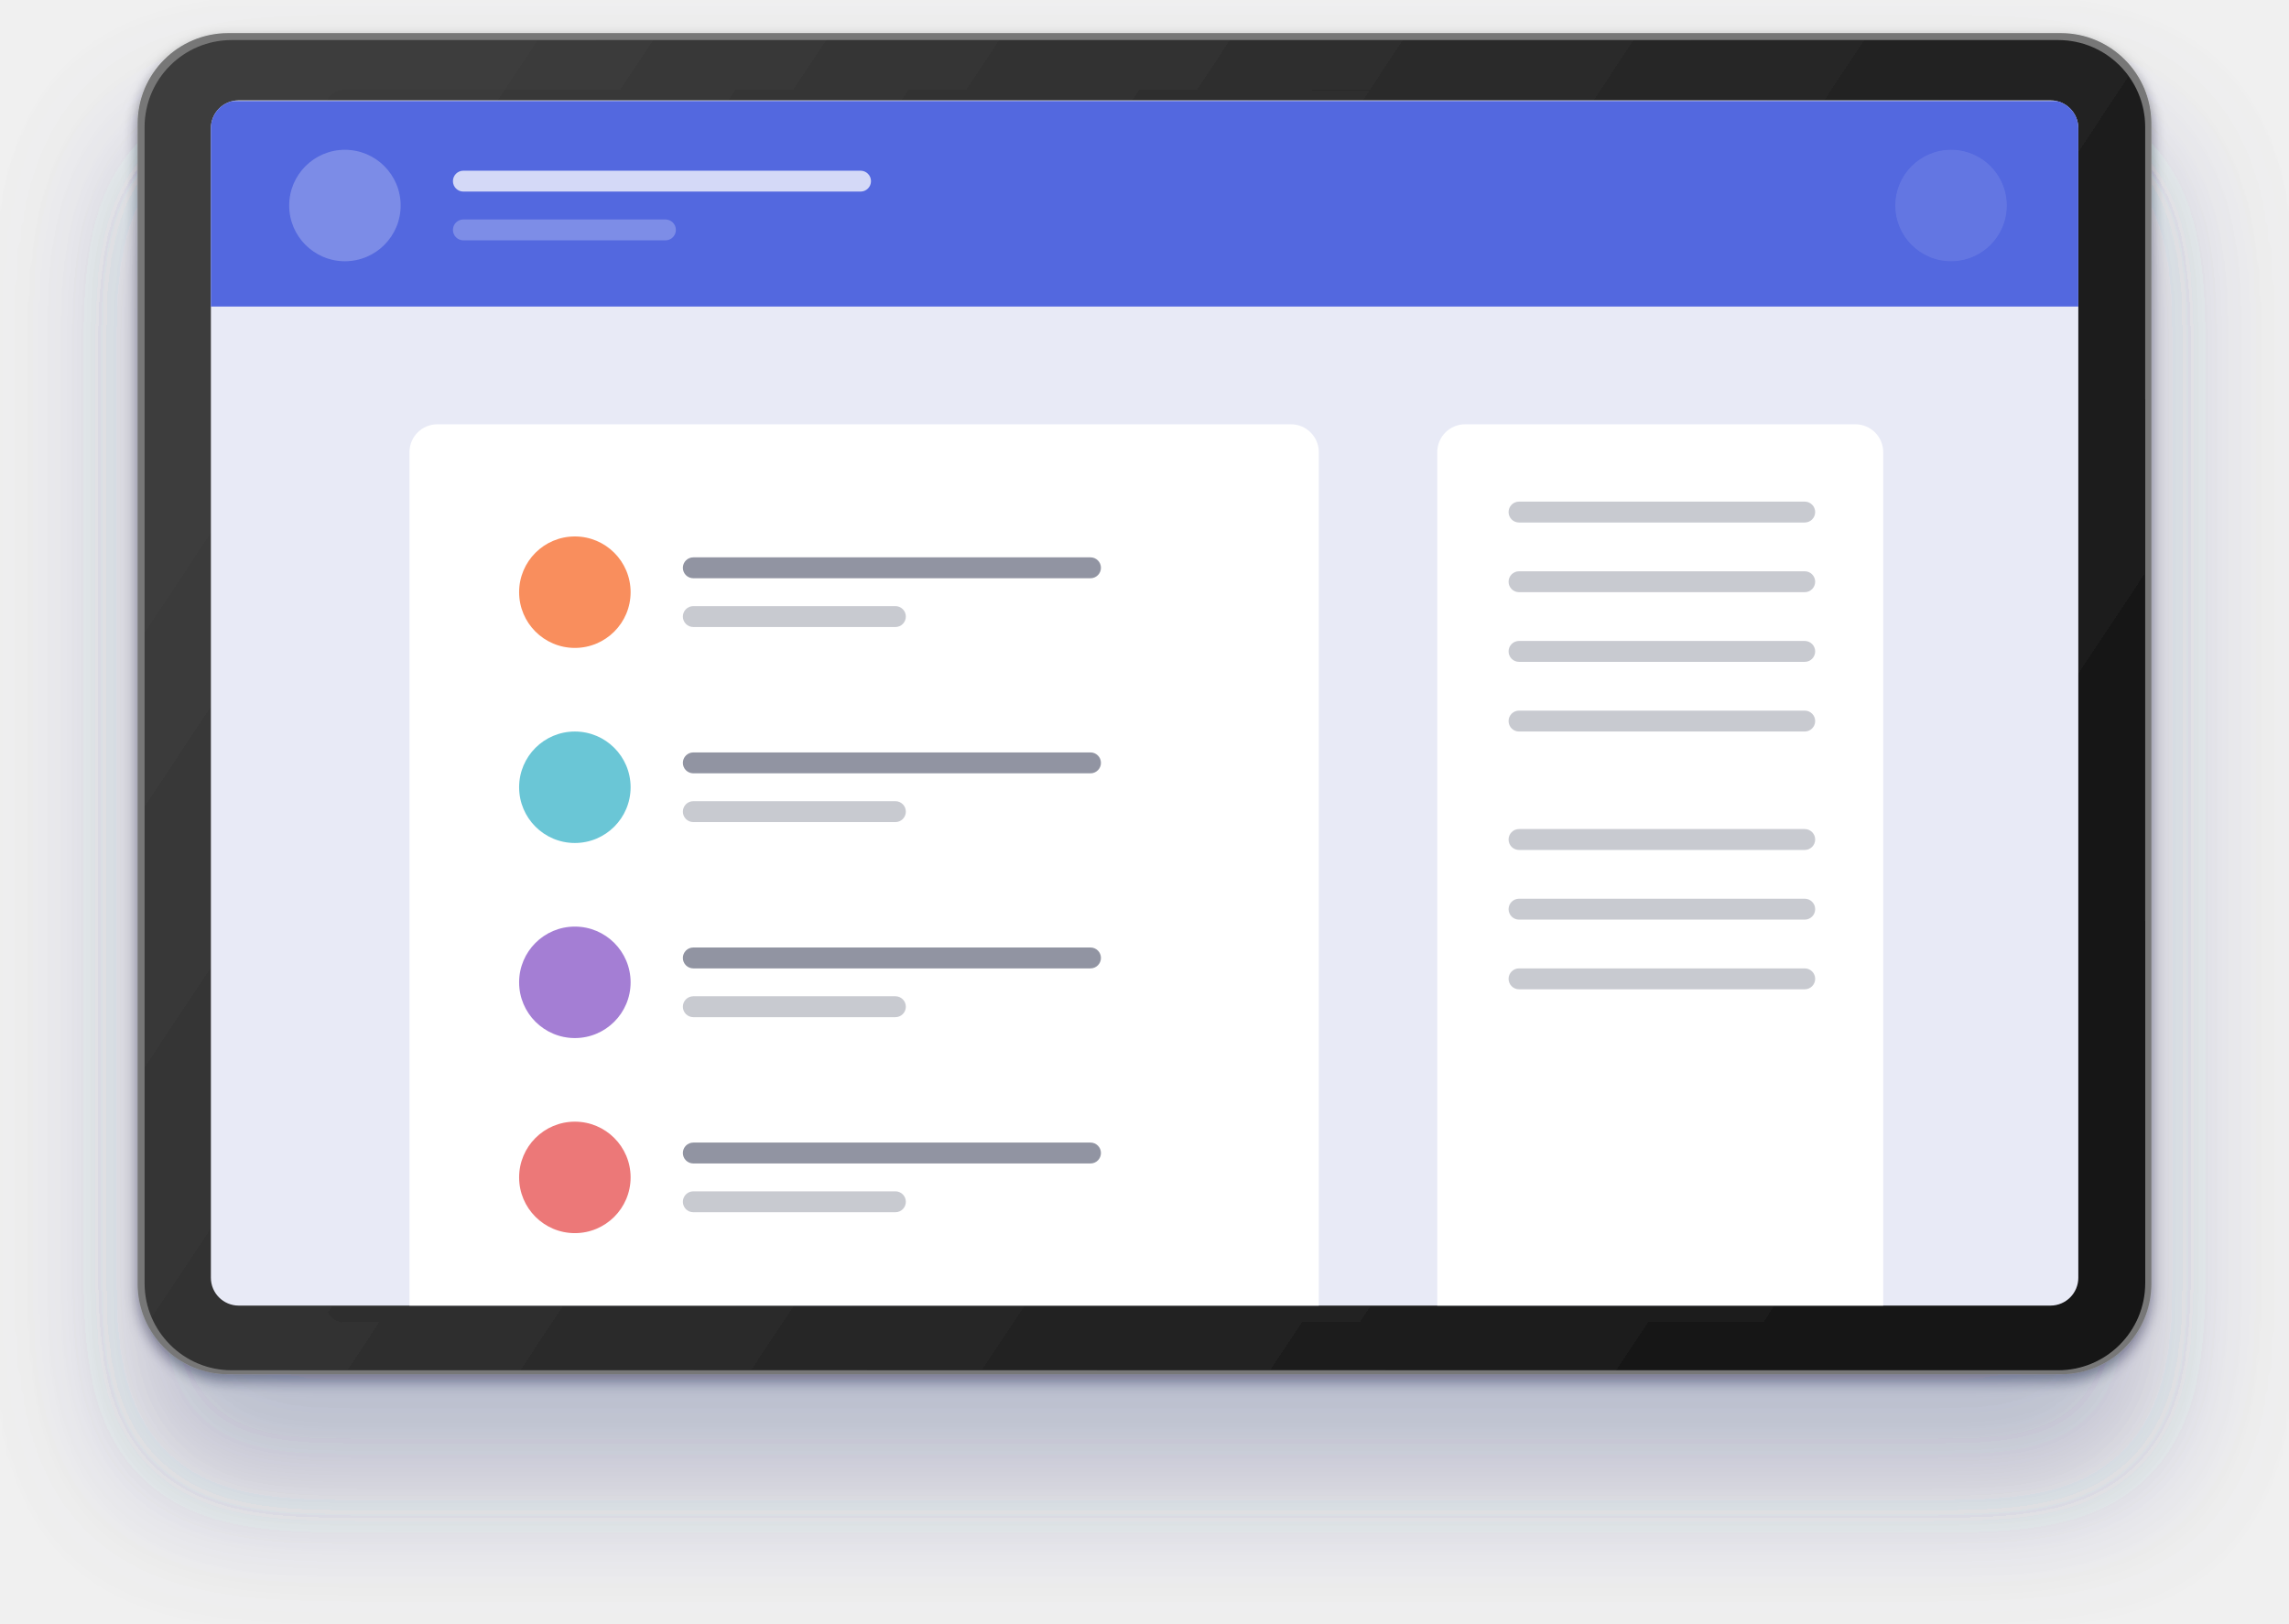
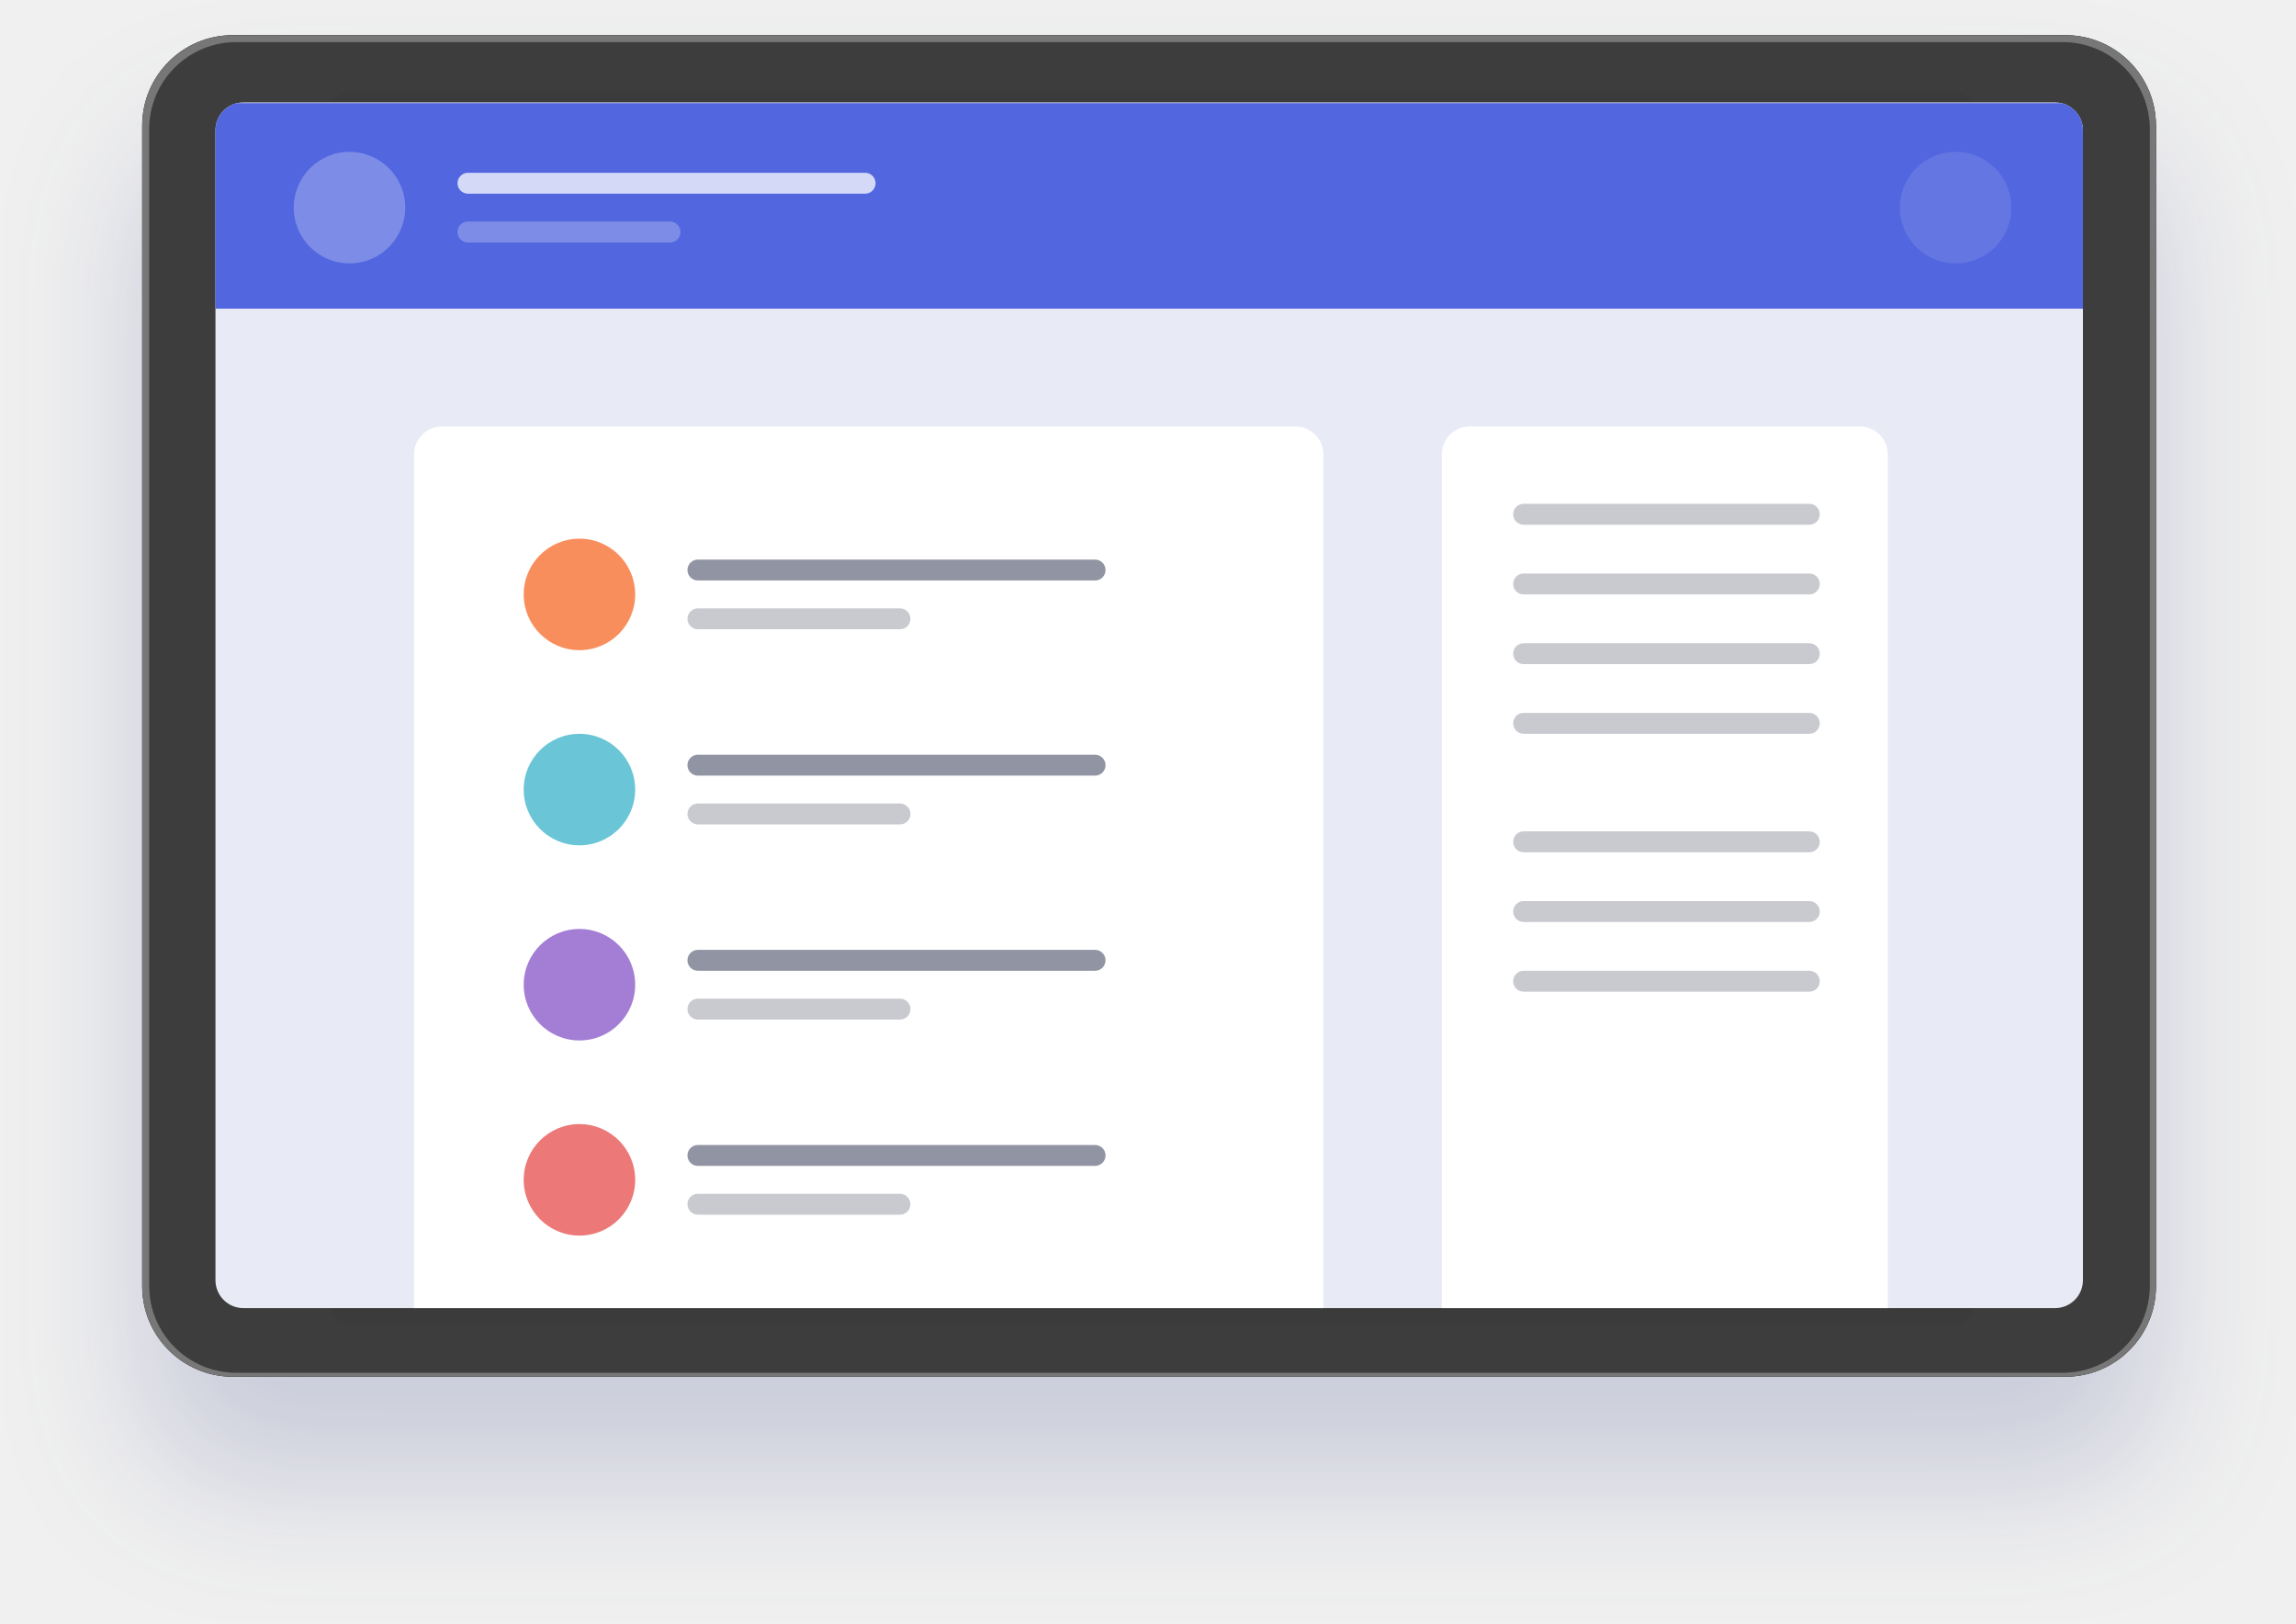
- <svg xmlns="http://www.w3.org/2000/svg" xmlns:xlink="http://www.w3.org/1999/xlink" width="657" height="466">
+ <svg xmlns="http://www.w3.org/2000/svg" width="659" height="466" viewBox="0 0 659 466" fill="none">
+   <g filter="url(#filter0_d_2211_83)">
+     <path d="M592.812 10.084H66.812C52.453 10.084 40.812 21.725 40.812 36.084V369.084C40.812 383.444 52.453 395.084 66.812 395.084H592.812C607.172 395.084 618.812 383.444 618.812 369.084V36.084C618.812 21.725 607.172 10.084 592.812 10.084Z" fill="black" />
+   </g>
+   <path d="M592.812 10.084H66.812C52.453 10.084 40.812 21.725 40.812 36.084V369.084C40.812 383.444 52.453 395.084 66.812 395.084H592.812C607.172 395.084 618.812 383.444 618.812 369.084V36.084C618.812 21.725 607.172 10.084 592.812 10.084Z" fill="#777777" />
+   <path d="M592.042 12.084H67.812C54.005 12.084 42.812 23.277 42.812 37.084V368.949C42.812 382.756 54.005 393.949 67.812 393.949H592.042C605.85 393.949 617.042 382.756 617.042 368.949V37.084C617.042 23.277 605.85 12.084 592.042 12.084Z" fill="url(#paint0_linear_2211_83)" />
+   <path opacity="0.1" d="M561.307 26.387H99.844C97.082 26.387 94.844 28.626 94.844 31.387V375.143C94.844 377.905 97.082 380.143 99.844 380.143H561.307C564.068 380.143 566.307 377.905 566.307 375.143V31.387C566.307 28.626 564.068 26.387 561.307 26.387Z" fill="#2A2A2A" />
+   <path d="M589.844 29.387H69.844C65.425 29.387 61.844 32.969 61.844 37.387V367.387C61.844 371.805 65.425 375.387 69.844 375.387H589.844C594.262 375.387 597.844 371.805 597.844 367.387V37.387C597.844 32.969 594.262 29.387 589.844 29.387Z" fill="#E8EAF6" />
+   <mask id="mask0_2211_83" style="mask-type:luminance" maskUnits="userSpaceOnUse" x="61" y="29" width="537" height="347">
+     <path d="M589.844 29.387H69.844C65.425 29.387 61.844 32.969 61.844 37.387V367.387C61.844 371.805 65.425 375.387 69.844 375.387H589.844C594.262 375.387 597.844 371.805 597.844 367.387V37.387C597.844 32.969 594.262 29.387 589.844 29.387Z" fill="white" />
+   </mask>
+   <g mask="url(#mask0_2211_83)">
+     <path fill-rule="evenodd" clip-rule="evenodd" d="M58.312 29.584H605.312V88.584H58.312V29.584Z" fill="#5267DF" />
+     <path opacity="0.245" d="M100.312 75.584C109.149 75.584 116.312 68.421 116.312 59.584C116.312 50.748 109.149 43.584 100.312 43.584C91.476 43.584 84.312 50.748 84.312 59.584C84.312 68.421 91.476 75.584 100.312 75.584Z" fill="white" />
+     <path opacity="0.104" d="M561.312 75.584C570.149 75.584 577.312 68.421 577.312 59.584C577.312 50.748 570.149 43.584 561.312 43.584C552.476 43.584 545.312 50.748 545.312 59.584C545.312 68.421 552.476 75.584 561.312 75.584Z" fill="white" />
+     <path opacity="0.75" d="M248.312 49.584H134.312C132.656 49.584 131.312 50.927 131.312 52.584C131.312 54.241 132.656 55.584 134.312 55.584H248.312C249.969 55.584 251.312 54.241 251.312 52.584C251.312 50.927 249.969 49.584 248.312 49.584Z" fill="white" />
+     <path opacity="0.25" d="M192.312 63.584H134.312C132.656 63.584 131.312 64.927 131.312 66.584C131.312 68.241 132.656 69.584 134.312 69.584H192.312C193.969 69.584 195.312 68.241 195.312 66.584C195.312 64.927 193.969 63.584 192.312 63.584Z" fill="white" />
+   </g>
+   <mask id="mask1_2211_83" style="mask-type:luminance" maskUnits="userSpaceOnUse" x="61" y="29" width="537" height="347">
+     <path d="M589.844 29.387H69.844C65.425 29.387 61.844 32.969 61.844 37.387V367.387C61.844 371.805 65.425 375.387 69.844 375.387H589.844C594.262 375.387 597.844 371.805 597.844 367.387V37.387C597.844 32.969 594.262 29.387 589.844 29.387Z" fill="white" />
+   </mask>
+   <g mask="url(#mask1_2211_83)">
+     <path d="M371.844 122.387H126.844C122.425 122.387 118.844 125.969 118.844 130.387V430.387C118.844 434.805 122.425 438.387 126.844 438.387H371.844C376.262 438.387 379.844 434.805 379.844 430.387V130.387C379.844 125.969 376.262 122.387 371.844 122.387Z" fill="white" />
+     <path d="M533.844 122.387H421.844C417.425 122.387 413.844 125.969 413.844 130.387V430.387C413.844 434.805 417.425 438.387 421.844 438.387H533.844C538.262 438.387 541.844 434.805 541.844 430.387V130.387C541.844 125.969 538.262 122.387 533.844 122.387Z" fill="white" />
+     <path opacity="0.5" d="M314.312 160.584H200.312C198.656 160.584 197.312 161.927 197.312 163.584C197.312 165.241 198.656 166.584 200.312 166.584H314.312C315.969 166.584 317.312 165.241 317.312 163.584C317.312 161.927 315.969 160.584 314.312 160.584Z" fill="#242A45" />
+   </g>
+   <path d="M166.312 186.584C175.149 186.584 182.312 179.421 182.312 170.584C182.312 161.748 175.149 154.584 166.312 154.584C157.476 154.584 150.312 161.748 150.312 170.584C150.312 179.421 157.476 186.584 166.312 186.584Z" fill="#F98E5D" />
+   <path opacity="0.25" d="M519.312 144.584H437.312C435.656 144.584 434.312 145.927 434.312 147.584C434.312 149.241 435.656 150.584 437.312 150.584H519.312C520.969 150.584 522.312 149.241 522.312 147.584C522.312 145.927 520.969 144.584 519.312 144.584Z" fill="#242A45" />
+   <path opacity="0.25" d="M519.312 164.584H437.312C435.656 164.584 434.312 165.927 434.312 167.584C434.312 169.241 435.656 170.584 437.312 170.584H519.312C520.969 170.584 522.312 169.241 522.312 167.584C522.312 165.927 520.969 164.584 519.312 164.584Z" fill="#242A45" />
+   <path opacity="0.25" d="M519.312 184.584H437.312C435.656 184.584 434.312 185.927 434.312 187.584C434.312 189.241 435.656 190.584 437.312 190.584H519.312C520.969 190.584 522.312 189.241 522.312 187.584C522.312 185.927 520.969 184.584 519.312 184.584Z" fill="#242A45" />
+   <path opacity="0.25" d="M519.312 204.584H437.312C435.656 204.584 434.312 205.927 434.312 207.584C434.312 209.241 435.656 210.584 437.312 210.584H519.312C520.969 210.584 522.312 209.241 522.312 207.584C522.312 205.927 520.969 204.584 519.312 204.584Z" fill="#242A45" />
+   <path opacity="0.25" d="M519.312 238.584H437.312C435.656 238.584 434.312 239.927 434.312 241.584C434.312 243.241 435.656 244.584 437.312 244.584H519.312C520.969 244.584 522.312 243.241 522.312 241.584C522.312 239.927 520.969 238.584 519.312 238.584Z" fill="#242A45" />
+   <path opacity="0.25" d="M519.312 258.584H437.312C435.656 258.584 434.312 259.927 434.312 261.584C434.312 263.241 435.656 264.584 437.312 264.584H519.312C520.969 264.584 522.312 263.241 522.312 261.584C522.312 259.927 520.969 258.584 519.312 258.584Z" fill="#242A45" />
+   <path opacity="0.25" d="M519.312 278.584H437.312C435.656 278.584 434.312 279.927 434.312 281.584C434.312 283.241 435.656 284.584 437.312 284.584H519.312C520.969 284.584 522.312 283.241 522.312 281.584C522.312 279.927 520.969 278.584 519.312 278.584Z" fill="#242A45" />
+   <path opacity="0.25" d="M258.312 174.584H200.312C198.656 174.584 197.312 175.927 197.312 177.584C197.312 179.241 198.656 180.584 200.312 180.584H258.312C259.969 180.584 261.312 179.241 261.312 177.584C261.312 175.927 259.969 174.584 258.312 174.584Z" fill="#242A45" />
+   <path d="M166.312 242.584C175.149 242.584 182.312 235.421 182.312 226.584C182.312 217.748 175.149 210.584 166.312 210.584C157.476 210.584 150.312 217.748 150.312 226.584C150.312 235.421 157.476 242.584 166.312 242.584Z" fill="#6AC6D6" />
+   <path opacity="0.5" d="M314.312 216.584H200.312C198.656 216.584 197.312 217.927 197.312 219.584C197.312 221.241 198.656 222.584 200.312 222.584H314.312C315.969 222.584 317.312 221.241 317.312 219.584C317.312 217.927 315.969 216.584 314.312 216.584Z" fill="#242A45" />
+   <path opacity="0.25" d="M258.312 230.584H200.312C198.656 230.584 197.312 231.927 197.312 233.584C197.312 235.241 198.656 236.584 200.312 236.584H258.312C259.969 236.584 261.312 235.241 261.312 233.584C261.312 231.927 259.969 230.584 258.312 230.584Z" fill="#242A45" />
+   <path d="M166.312 298.584C175.149 298.584 182.312 291.421 182.312 282.584C182.312 273.748 175.149 266.584 166.312 266.584C157.476 266.584 150.312 273.748 150.312 282.584C150.312 291.421 157.476 298.584 166.312 298.584Z" fill="#A47ED4" />
+   <path opacity="0.5" d="M314.312 272.584H200.312C198.656 272.584 197.312 273.927 197.312 275.584C197.312 277.241 198.656 278.584 200.312 278.584H314.312C315.969 278.584 317.312 277.241 317.312 275.584C317.312 273.927 315.969 272.584 314.312 272.584Z" fill="#242A45" />
+   <path opacity="0.25" d="M258.312 286.584H200.312C198.656 286.584 197.312 287.927 197.312 289.584C197.312 291.241 198.656 292.584 200.312 292.584H258.312C259.969 292.584 261.312 291.241 261.312 289.584C261.312 287.927 259.969 286.584 258.312 286.584Z" fill="#242A45" />
+   <path d="M166.312 354.584C175.149 354.584 182.312 347.421 182.312 338.584C182.312 329.748 175.149 322.584 166.312 322.584C157.476 322.584 150.312 329.748 150.312 338.584C150.312 347.421 157.476 354.584 166.312 354.584Z" fill="#EC7878" />
+   <path opacity="0.5" d="M314.312 328.584H200.312C198.656 328.584 197.312 329.927 197.312 331.584C197.312 333.241 198.656 334.584 200.312 334.584H314.312C315.969 334.584 317.312 333.241 317.312 331.584C317.312 329.927 315.969 328.584 314.312 328.584Z" fill="#242A45" />
+   <path opacity="0.25" d="M258.312 342.584H200.312C198.656 342.584 197.312 343.927 197.312 345.584C197.312 347.241 198.656 348.584 200.312 348.584H258.312C259.969 348.584 261.312 347.241 261.312 345.584C261.312 343.927 259.969 342.584 258.312 342.584Z" fill="#242A45" />
  <defs>
-     <filter id="a" width="118%" height="126.9%" x="-9%" y="-5.7%" filterUnits="objectBoundingBox">
-       <feOffset dy="2" in="SourceAlpha" result="shadowOffsetOuter1" />
-       <feGaussianBlur in="shadowOffsetOuter1" result="shadowBlurOuter1" stdDeviation="2" />
-       <feColorMatrix in="shadowBlurOuter1" result="shadowMatrixOuter1" values="0 0 0 0 0 0 0 0 0 0 0 0 0 0 0 0 0 0 0.5 0" />
-       <feMerge>
-         <feMergeNode in="shadowMatrixOuter1" />
-         <feMergeNode in="SourceGraphic" />
-       </feMerge>
+     <filter id="filter0_d_2211_83" x="0.812" y="0.084" width="658" height="465" filterUnits="userSpaceOnUse" color-interpolation-filters="sRGB">
+       <feFlood flood-opacity="0" result="BackgroundImageFix" />
+       <feColorMatrix in="SourceAlpha" type="matrix" values="0 0 0 0 0 0 0 0 0 0 0 0 0 0 0 0 0 0 127 0" result="hardAlpha" />
+       <feOffset dy="30" />
+       <feGaussianBlur stdDeviation="20" />
+       <feColorMatrix type="matrix" values="0 0 0 0 0.182 0 0 0 0 0.231 0 0 0 0 0.506 0 0 0 0.2 0" />
+       <feBlend mode="normal" in2="BackgroundImageFix" result="effect1_dropShadow_2211_83" />
+       <feBlend mode="normal" in="SourceGraphic" in2="effect1_dropShadow_2211_83" result="shape" />
    </filter>
-     <rect id="c" width="578" height="385" rx="26" />
-     <filter id="b" width="126%" height="139%" x="-13%" y="-11.7%" filterUnits="objectBoundingBox">
-       <feOffset dy="30" in="SourceAlpha" result="shadowOffsetOuter1" />
-       <feGaussianBlur in="shadowOffsetOuter1" result="shadowBlurOuter1" stdDeviation="20" />
-       <feColorMatrix in="shadowBlurOuter1" values="0 0 0 0 0.182 0 0 0 0 0.231 0 0 0 0 0.506 0 0 0 0.2 0" />
-     </filter>
-     <linearGradient id="d" x1="99.013%" x2="2.544%" y1="71.675%" y2="29.014%">
-       <stop offset="0%" stop-color="#151515" />
-       <stop offset="100%" stop-color="#3D3D3D" />
+     <linearGradient id="paint0_linear_2211_83" x1="56899" y1="27382.3" x2="10977.7" y2="-3155.27" gradientUnits="userSpaceOnUse">
+       <stop stop-color="#151515" />
+       <stop offset="1" stop-color="#3D3D3D" />
    </linearGradient>
-     <rect id="e" width="536" height="346" y="3" rx="8" />
  </defs>
-   <g fill="none" fill-rule="evenodd" filter="url(#a)" transform="translate(39 9)">
-     <g transform="translate(.5 .5)">
-       <g fill-rule="nonzero">
-         <use fill="#000" filter="url(#b)" xlink:href="#c" />
-         <use fill="#777" xlink:href="#c" />
-       </g>
-       <rect width="574.23" height="381.865" x="2" y="2" fill="url(#d)" fill-rule="nonzero" rx="25" />
-       <g transform="translate(21.03 16.303)">
-         <rect width="471.463" height="353.756" x="33" fill="#2A2A2A" fill-rule="nonzero" opacity=".1" rx="5" />
-         <mask id="f" fill="#fff">
-           <use xlink:href="#e" />
-         </mask>
-         <use fill="#E8EAF6" fill-rule="nonzero" xlink:href="#e" />
-         <g mask="url(#f)">
-           <path fill="#5267DF" d="M-3.53 3.197h547v59h-547z" />
-           <g transform="translate(22.47 17.197)" fill="#FFF">
-             <circle cx="16" cy="16" r="16" opacity=".245" />
-             <circle cx="477" cy="16" r="16" opacity=".104" />
-             <g transform="translate(47 6)">
-               <rect width="120" height="6" opacity=".75" rx="3" />
-               <rect width="64" height="6" y="14" opacity=".25" rx="3" />
-             </g>
-           </g>
-         </g>
-         <g mask="url(#f)">
-           <g transform="translate(57 96)">
-             <rect width="261" height="316" fill="#FFF" rx="8" />
-             <rect width="128" height="316" x="295" fill="#FFF" rx="8" />
-             <rect width="120" height="6" x="78.47" y="38.197" fill="#242A45" opacity=".5" rx="3" />
-           </g>
-         </g>
-       </g>
-     </g>
-     <g transform="translate(110 135)">
-       <circle cx="16" cy="26" r="16" fill="#F98E5D" />
-       <rect width="88" height="6" x="284" fill="#242A45" opacity=".25" rx="3" />
-       <rect width="88" height="6" x="284" y="20" fill="#242A45" opacity=".25" rx="3" />
-       <rect width="88" height="6" x="284" y="40" fill="#242A45" opacity=".25" rx="3" />
-       <rect width="88" height="6" x="284" y="60" fill="#242A45" opacity=".25" rx="3" />
-       <rect width="88" height="6" x="284" y="94" fill="#242A45" opacity=".25" rx="3" />
-       <rect width="88" height="6" x="284" y="114" fill="#242A45" opacity=".25" rx="3" />
-       <rect width="88" height="6" x="284" y="134" fill="#242A45" opacity=".25" rx="3" />
-       <rect width="64" height="6" x="47" y="30" fill="#242A45" opacity=".25" rx="3" />
-     </g>
-     <g transform="translate(110 201)">
-       <circle cx="16" cy="16" r="16" fill="#6AC6D6" />
-       <rect width="120" height="6" x="47" y="6" fill="#242A45" opacity=".5" rx="3" />
-       <rect width="64" height="6" x="47" y="20" fill="#242A45" opacity=".25" rx="3" />
-     </g>
-     <g transform="translate(110 257)">
-       <circle cx="16" cy="16" r="16" fill="#A47ED4" />
-       <rect width="120" height="6" x="47" y="6" fill="#242A45" opacity=".5" rx="3" />
-       <rect width="64" height="6" x="47" y="20" fill="#242A45" opacity=".25" rx="3" />
-     </g>
-     <g transform="translate(110 313)">
-       <circle cx="16" cy="16" r="16" fill="#EC7878" />
-       <rect width="120" height="6" x="47" y="6" fill="#242A45" opacity=".5" rx="3" />
-       <rect width="64" height="6" x="47" y="20" fill="#242A45" opacity=".25" rx="3" />
-     </g>
-   </g>
</svg>
